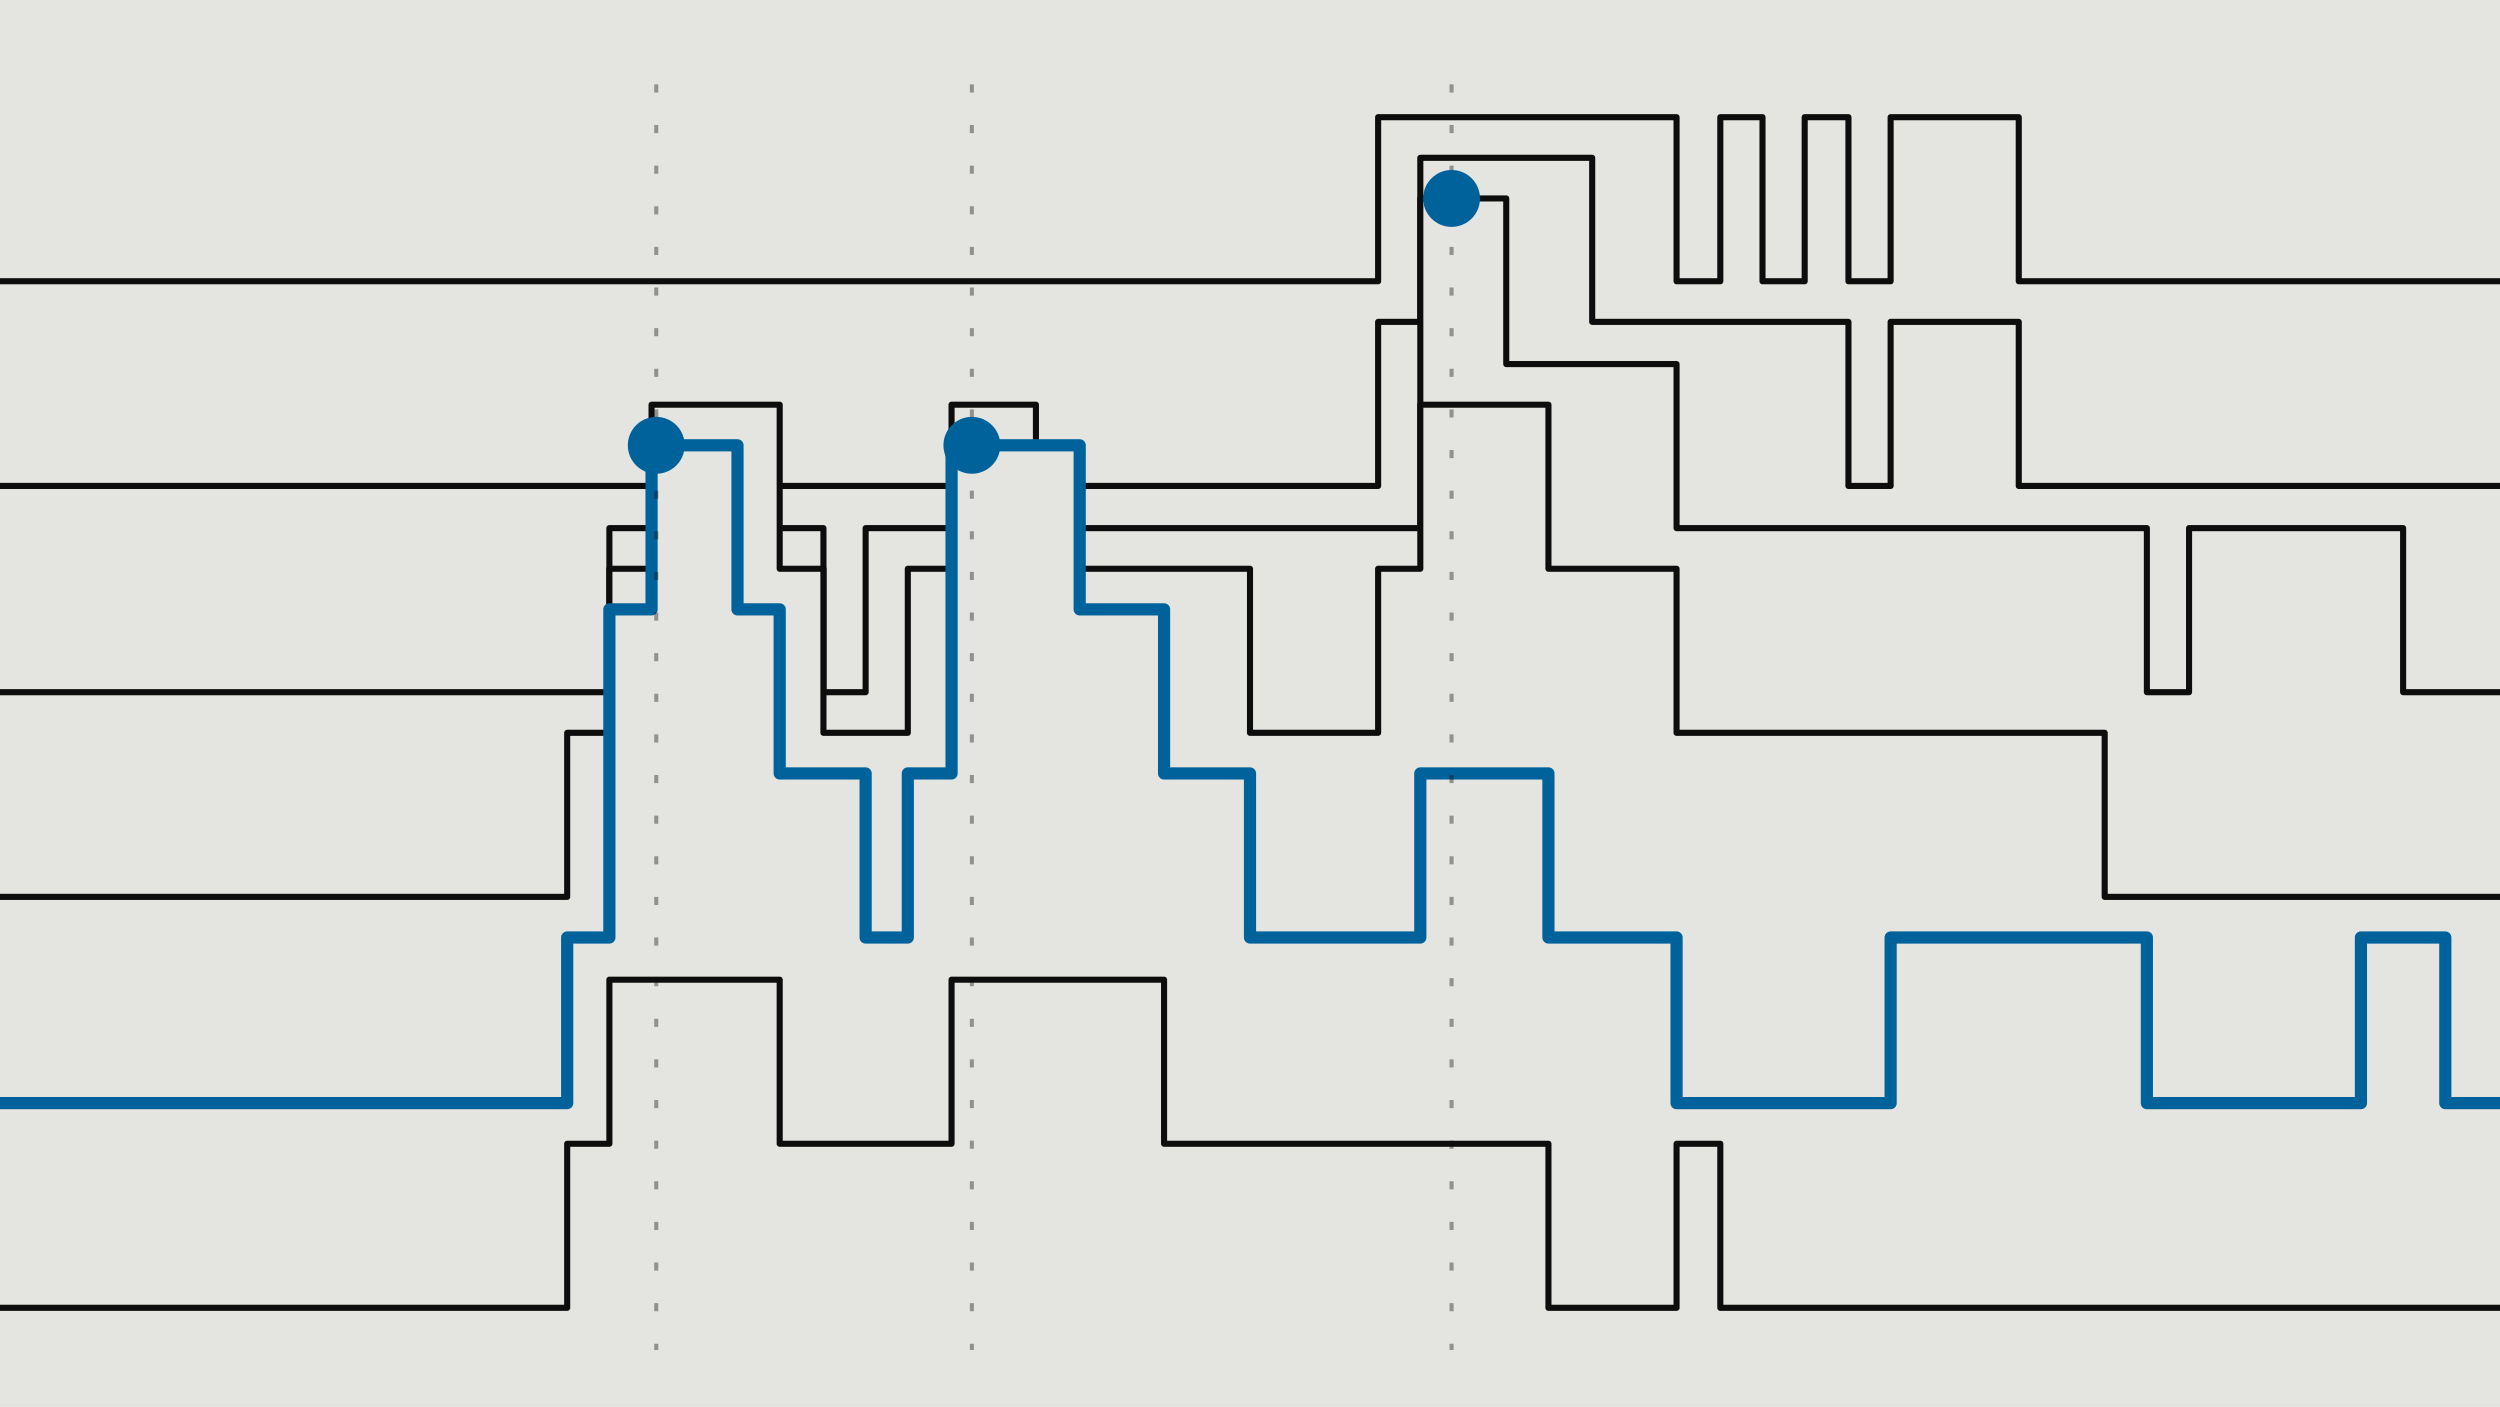
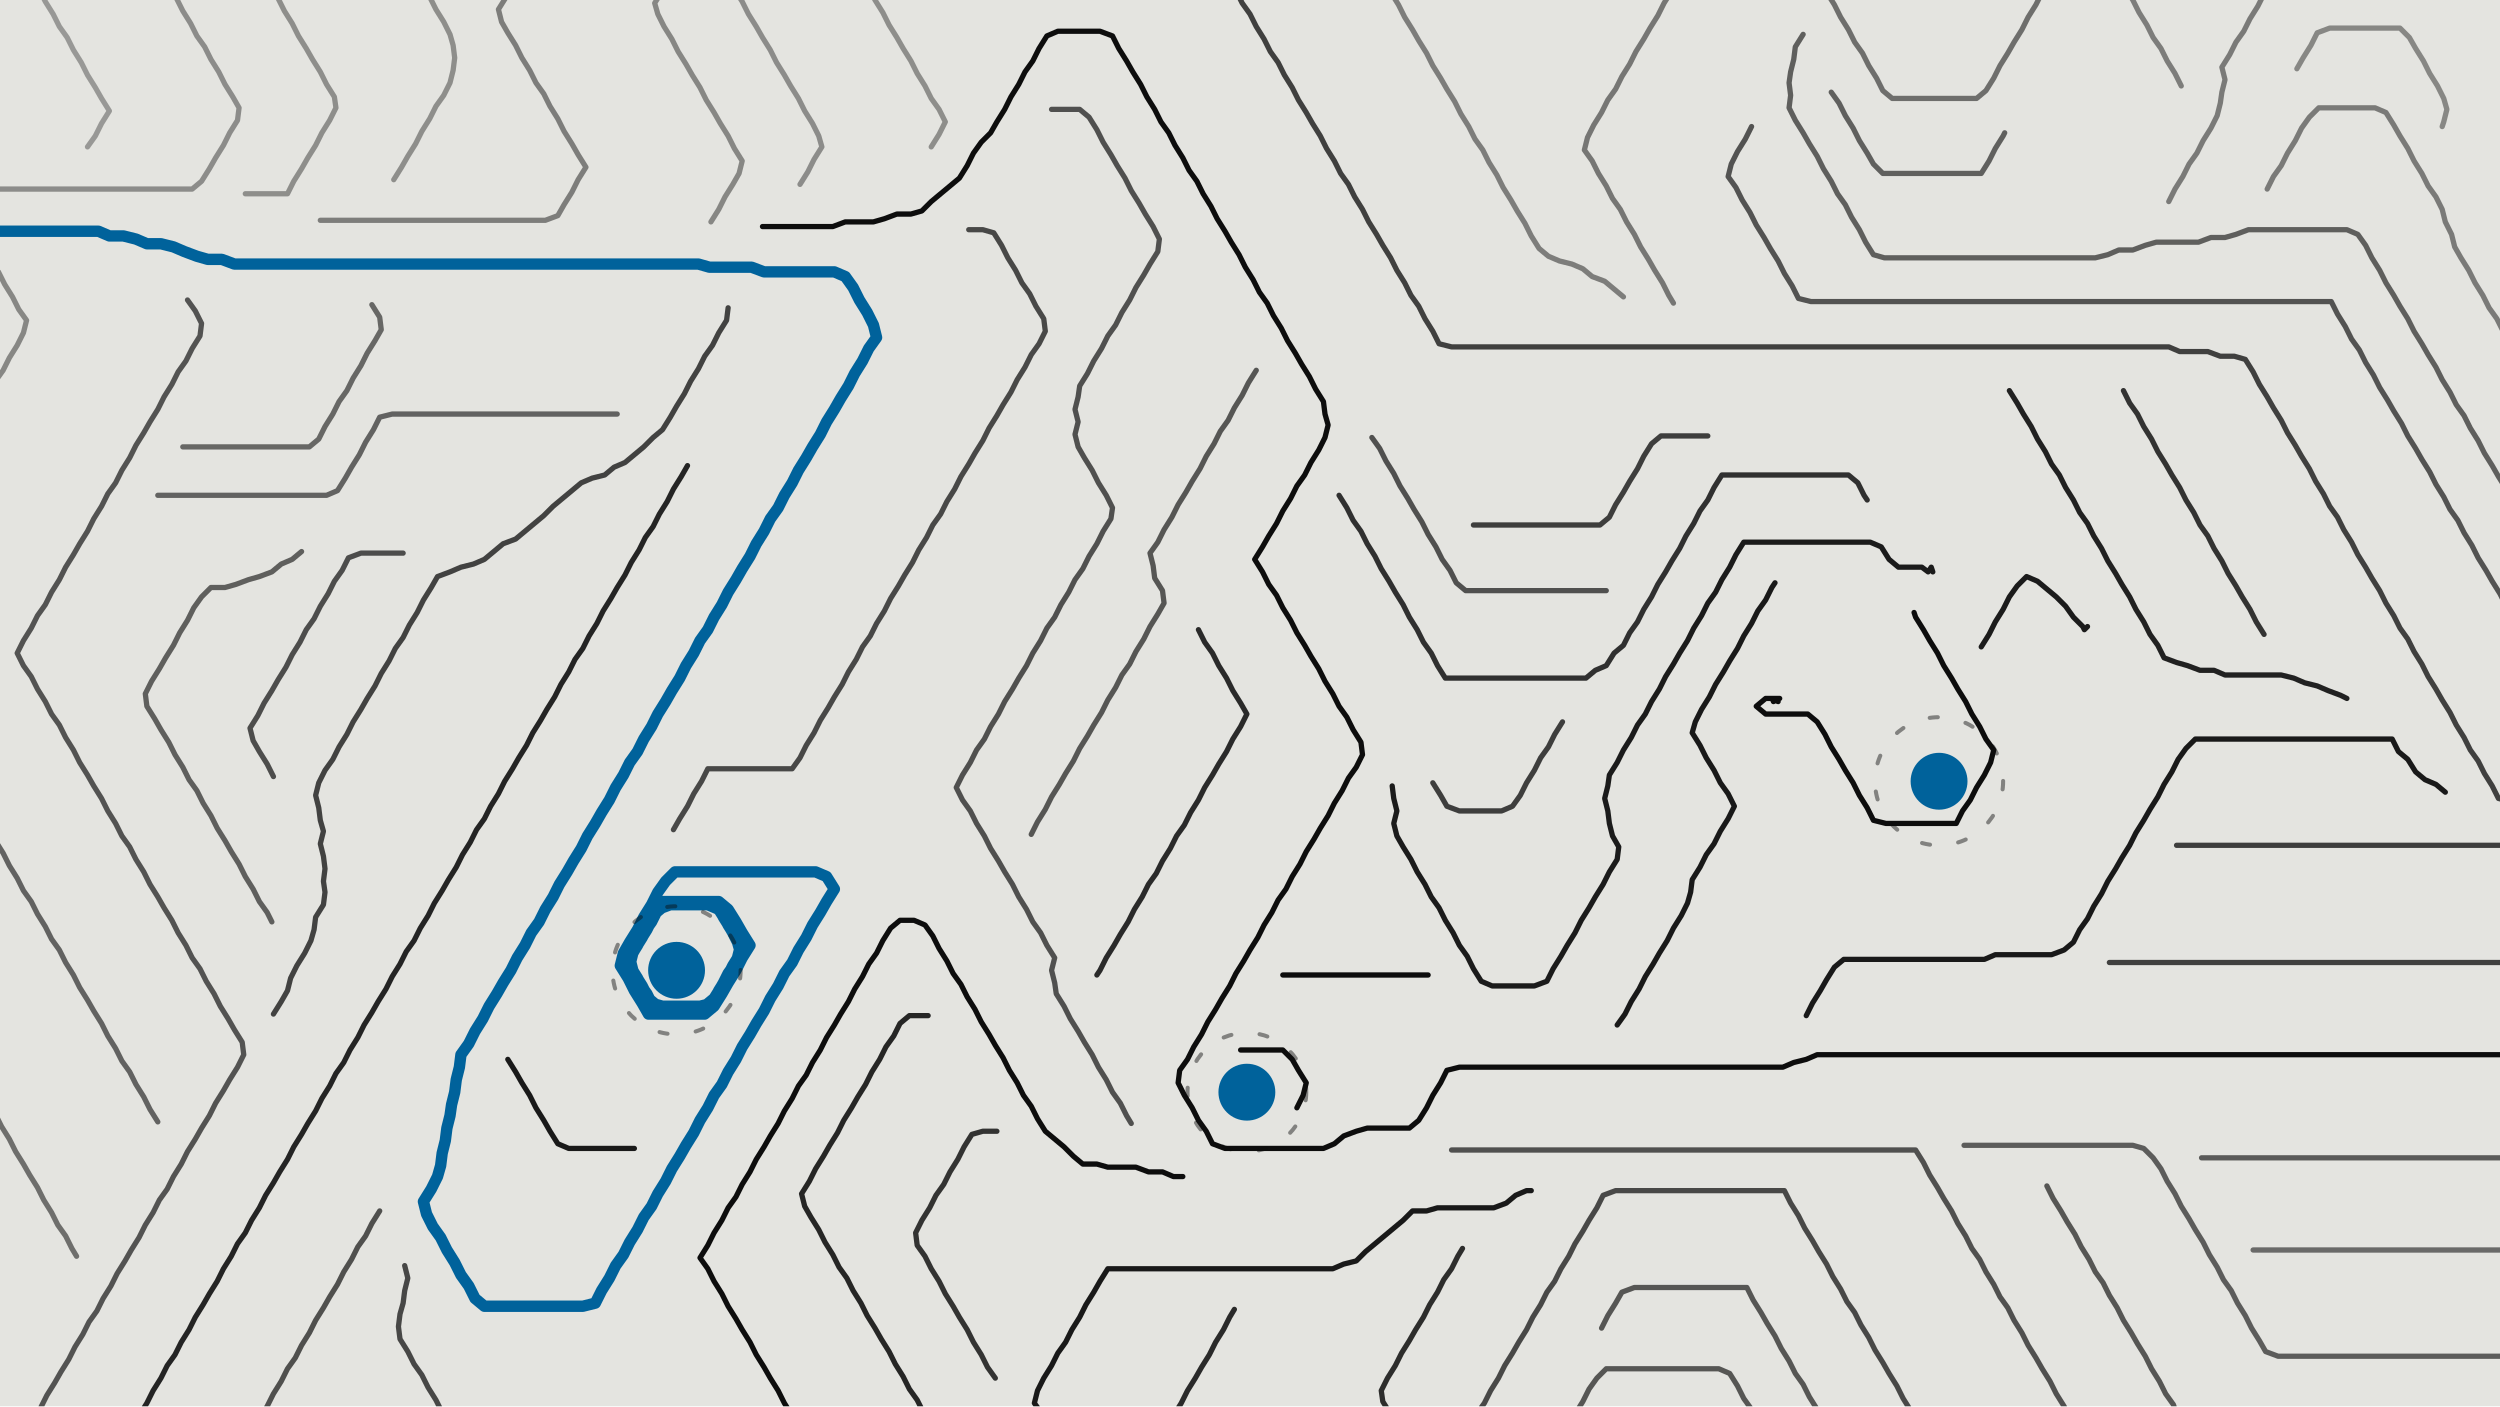
<svg xmlns="http://www.w3.org/2000/svg" viewBox="0 0 1600 900" preserveAspectRatio="xMidYMid slice">
-   <style>.b,.l{fill:#e4e4e0}.l{stroke:#0d0d0d;stroke-width:3.9;stroke-linejoin:round}.a{stroke:#00629b;stroke-width:7.8}.m{stroke:#0d0d0d;stroke-width:2.6;stroke-opacity:.38;stroke-dasharray:5.2 20.8;fill:none}.d{fill:#00629b}@media(prefers-color-scheme:dark){.b,.l{fill:#232321}.l,.m{stroke:#f0f0ec}.a{stroke:#6cbcea}.d{fill:#6cbcea}}</style>
+   <style>.b{fill:#e4e4e0}.l,.m{fill:none;stroke:#0d0d0d;stroke-width:3.38;stroke-linecap:round;stroke-linejoin:round}.a{stroke:#00629b;stroke-width:7.28}.m{stroke-width:2.6;stroke-opacity:.45;stroke-dasharray:5.2 18.2}.d{fill:#00629b}@media(prefers-color-scheme:dark){.b{fill:#232321}.l,.m{stroke:#f0f0ec}.a{stroke:#6cbcea}.d{fill:#6cbcea}}</style>
  <rect class="b" width="1600" height="900" />
-   <path class="l" d="M-20 180L7 180L35 180L62 180L89 180L117 180L144 180L171 180L199 180L226 180L253 180L281 180L308 180L335 180L363 180L390 180L417 180L445 180L472 180L499 180L527 180L554 180L581 180L609 180L636 180L663 180L691 180L718 180L745 180L773 180L800 180L827 180L855 180L882 180L882 75L909 75L937 75L964 75L991 75L1019 75L1046 75L1073 75L1073 180L1101 180L1101 75L1128 75L1128 180L1155 180L1155 75L1183 75L1183 180L1210 180L1210 75L1237 75L1265 75L1292 75L1292 180L1319 180L1347 180L1374 180L1401 180L1429 180L1456 180L1483 180L1511 180L1538 180L1565 180L1593 180L1620 180V920H-20Z" />
-   <path class="l" d="M-20 311L7 311L35 311L62 311L89 311L117 311L144 311L171 311L199 311L226 311L253 311L281 311L308 311L335 311L363 311L390 311L417 311L445 311L472 311L499 311L527 311L554 311L581 311L609 311L636 311L663 311L691 311L718 311L745 311L773 311L800 311L827 311L855 311L882 311L882 206L909 206L909 101L937 101L964 101L991 101L1019 101L1019 206L1046 206L1073 206L1101 206L1128 206L1155 206L1183 206L1183 311L1210 311L1210 206L1237 206L1265 206L1292 206L1292 311L1319 311L1347 311L1374 311L1401 311L1429 311L1456 311L1483 311L1511 311L1538 311L1565 311L1593 311L1620 311V920H-20Z" />
-   <path class="l" d="M-20 443L7 443L35 443L62 443L89 443L117 443L144 443L171 443L199 443L226 443L253 443L281 443L308 443L335 443L363 443L390 443L390 338L417 338L445 338L472 338L499 338L527 338L527 443L554 443L554 338L581 338L609 338L636 338L663 338L691 338L718 338L745 338L773 338L800 338L827 338L855 338L882 338L909 338L909 127L937 127L964 127L964 233L991 233L1019 233L1046 233L1073 233L1073 338L1101 338L1128 338L1155 338L1183 338L1210 338L1237 338L1265 338L1292 338L1319 338L1347 338L1374 338L1374 443L1401 443L1401 338L1429 338L1456 338L1483 338L1511 338L1538 338L1538 443L1565 443L1593 443L1620 443V920H-20Z" />
-   <path class="l" d="M-20 574L7 574L35 574L62 574L89 574L117 574L144 574L171 574L199 574L226 574L253 574L281 574L308 574L335 574L363 574L363 469L390 469L390 364L417 364L417 259L445 259L472 259L499 259L499 364L527 364L527 469L554 469L581 469L581 364L609 364L609 259L636 259L663 259L663 364L691 364L718 364L745 364L773 364L800 364L800 469L827 469L855 469L882 469L882 364L909 364L909 259L937 259L964 259L991 259L991 364L1019 364L1046 364L1073 364L1073 469L1101 469L1128 469L1155 469L1183 469L1210 469L1237 469L1265 469L1292 469L1319 469L1347 469L1347 574L1374 574L1401 574L1429 574L1456 574L1483 574L1511 574L1538 574L1565 574L1593 574L1620 574V920H-20Z" />
-   <path class="l a" d="M-20 706L7 706L35 706L62 706L89 706L117 706L144 706L171 706L199 706L226 706L253 706L281 706L308 706L335 706L363 706L363 600L390 600L390 390L417 390L417 285L445 285L472 285L472 390L499 390L499 495L527 495L554 495L554 600L581 600L581 495L609 495L609 285L636 285L663 285L691 285L691 390L718 390L745 390L745 495L773 495L800 495L800 600L827 600L855 600L882 600L909 600L909 495L937 495L964 495L991 495L991 600L1019 600L1046 600L1073 600L1073 706L1101 706L1128 706L1155 706L1183 706L1210 706L1210 600L1237 600L1265 600L1292 600L1319 600L1347 600L1374 600L1374 706L1401 706L1429 706L1456 706L1483 706L1511 706L1511 600L1538 600L1565 600L1565 706L1593 706L1620 706V920H-20Z" />
-   <path class="l" d="M-20 837L7 837L35 837L62 837L89 837L117 837L144 837L171 837L199 837L226 837L253 837L281 837L308 837L335 837L363 837L363 732L390 732L390 627L417 627L445 627L472 627L499 627L499 732L527 732L554 732L581 732L609 732L609 627L636 627L663 627L691 627L718 627L745 627L745 732L773 732L800 732L827 732L855 732L882 732L909 732L937 732L964 732L991 732L991 837L1019 837L1046 837L1073 837L1073 732L1101 732L1101 837L1128 837L1155 837L1183 837L1210 837L1237 837L1265 837L1292 837L1319 837L1347 837L1374 837L1401 837L1429 837L1456 837L1483 837L1511 837L1538 837L1565 837L1593 837L1620 837V920H-20Z" />
-   <path class="m" d="M420 54L420 864" />
-   <path class="m" d="M622 54L622 864" />
-   <path class="m" d="M929 54L929 864" />
-   <circle class="d" cx="420" cy="285" r="18.2" />
-   <circle class="d" cx="622" cy="285" r="18.2" />
-   <circle class="d" cx="929" cy="127" r="18.2" />
+   <path class="l" stroke-opacity="0.67" d="M120 192L125 199L129 207L128 215L123 223L119 231L114 238L110 246L105 254L101 262L96 270L92 277L87 285L83 293L78 301L74 309L69 316L65 324L60 332L56 340L51 348L47 355L42 363L38 371L33 379L29 387L24 394L20 402L15 410L11 418L15 426L20 433L24 441L29 449L33 457L38 464L42 472L47 480L51 488L56 496L60 503L65 511L69 519L74 527L78 535L83 542L87 550L92 558L96 566L101 574L105 581L110 589L114 597L119 605L123 613L128 620L132 628L137 636L141 644L146 652L150 659L155 667L156 675L152 683L147 691L143 698L138 706L134 714L129 722L125 729L120 737L116 745L111 753L107 761L102 768L98 776L93 784L89 792L84 800L80 807L75 815L71 823L66 831L62 839L57 846L53 854L48 862L44 870L39 878L35 885L30 893L26 901L21 909L17 917L12 924L9 930" />
+   <path class="l" stroke-opacity="0.75" d="M466 197L465 205L460 213L456 221L451 228L447 236L442 244L438 252L433 260L429 267L424 275L418 280L412 286L406 291L400 296L393 299L387 304L379 306L372 309L366 314L360 319L354 324L348 330L342 335L336 340L330 345L322 348L316 353L310 358L303 361L295 363L288 366L280 369L276 376L271 384L267 392L262 400L258 408L253 415L249 423L244 431L240 439L235 447L231 454L226 462L222 470L217 478L213 486L208 493L204 501L202 509L204 517L205 525L207 532L205 540L207 548L208 556L207 564L208 571L207 579L202 587L201 595L199 602L195 610L190 618L186 626L184 634L180 641L175 649" />
+   <path class="l" d="M488 145L497 145L506 145L515 145L524 145L533 145L541 142L550 142L559 142L566 140L574 137L583 137L590 135L596 129L602 124L608 119L614 114L619 106L623 98L628 91L634 85L638 78L643 70L647 62L652 54L656 46L661 39L665 31L670 23L677 20L686 20L695 20L704 20L712 23L716 31L721 39L725 46L730 54L734 62L739 70L743 78L748 85L752 93L757 101L761 109L766 116L770 124L775 132L779 140L784 148L788 155L793 163L797 171L802 179L806 187L811 194L815 202L820 210L824 218L829 226L833 233L838 241L842 249L847 257L848 265L850 272L848 280L844 288L839 296L835 304L830 311L826 319L821 327L817 335L812 343L808 350L803 358L808 366L812 374L817 381L821 389L826 397L830 405L835 413L839 420L844 428L848 436L853 444L857 452L862 459L866 467L871 475L872 483L868 491L863 498L859 506L854 514L850 522L845 530L841 537L836 545L832 553L827 561L823 569L818 576L814 584L809 592L805 600L800 608L796 615L791 623L787 631L782 639L778 646L773 654L769 662L764 670L760 678L755 685L754 693L758 701L763 709L767 717L772 724L776 732L784 735L793 735L802 735L811 735L820 735L829 735L838 735L847 735L854 732L860 727L868 724L875 722L884 722L893 722L902 722L908 717L913 709L917 701L922 693L926 685L934 683L943 683L952 683L961 683L970 683L979 683L988 683L997 683L1006 683L1015 683L1024 683L1033 683L1042 683L1051 683L1060 683L1069 683L1078 683L1087 683L1096 683L1105 683L1114 683L1123 683L1132 683L1141 683L1148 680L1156 678L1163 675L1172 675L1181 675L1190 675L1199 675L1208 675L1217 675L1226 675L1235 675L1244 675L1253 675L1262 675L1271 675L1280 675L1289 675L1298 675L1307 675L1316 675L1325 675L1334 675L1343 675L1352 675L1361 675L1370 675L1379 675L1388 675L1397 675L1406 675L1415 675L1424 675L1433 675L1442 675L1451 675L1460 675L1469 675L1478 675L1487 675L1496 675L1505 675L1514 675L1523 675L1532 675L1541 675L1550 675L1559 675L1568 675L1577 675L1586 675L1595 675L1604 675L1613 675L1622 675L1628 675" />
+   <path class="l" stroke-opacity="0.76" d="M777 -30L782 -22L786 -14L791 -6L795 2L800 9L804 17L809 25L813 33L818 40L822 48L827 56L831 64L836 72L840 79L845 87L849 95L854 103L858 111L863 118L867 126L872 134L876 142L881 150L885 157L890 165L894 173L899 181L903 189L908 196L912 204L917 212L921 220L929 222L938 222L947 222L956 222L965 222L974 222L983 222L992 222L1001 222L1010 222L1019 222L1028 222L1037 222L1046 222L1055 222L1064 222L1073 222L1082 222L1091 222L1100 222L1109 222L1118 222L1127 222L1136 222L1145 222L1154 222L1163 222L1172 222L1181 222L1190 222L1199 222L1208 222L1217 222L1226 222L1235 222L1244 222L1253 222L1262 222L1271 222L1280 222L1289 222L1298 222L1307 222L1316 222L1325 222L1334 222L1343 222L1352 222L1361 222L1370 222L1379 222L1388 222L1395 225L1404 225L1413 225L1421 228L1430 228L1437 230L1442 238L1446 246L1451 254L1455 261L1460 269L1464 277L1469 285L1473 292L1478 300L1482 308L1487 316L1491 324L1496 331L1500 339L1505 347L1509 355L1514 363L1518 370L1523 378L1527 386L1532 394L1536 402L1541 409L1545 417L1550 425L1554 433L1559 441L1563 448L1568 456L1572 464L1577 472L1581 480L1586 487L1590 495L1595 503L1599 511L1607 513L1616 513L1625 513L1628 513" />
+   <path class="l" stroke-opacity="0.41" d="M-30 121L-21 121L-12 121L-3 121L6 121L15 121L24 121L33 121L42 121L51 121L60 121L69 121L78 121L87 121L96 121L105 121L114 121L123 121L129 116L134 108L138 101L143 93L147 85L152 77L153 69L149 62L144 54L140 46L135 38L131 30L126 23L122 15L117 7L113 -1L108 -9L104 -16L99 -24L96 -29" />
+   <path class="l" stroke-opacity="0.58" d="M238 195L243 203L244 211L240 218L235 226L231 234L226 242L222 250L217 257L213 265L208 273L204 281L198 286L189 286L180 286L171 286L162 286L153 286L144 286L135 286L126 286L117 286" />
+   <path class="l" stroke-opacity="0.68" d="M929 736L938 736L947 736L956 736L965 736L974 736L983 736L992 736L1001 736L1010 736L1019 736L1028 736L1037 736L1046 736L1055 736L1064 736L1073 736L1082 736L1091 736L1100 736L1109 736L1118 736L1127 736L1136 736L1145 736L1154 736L1163 736L1172 736L1181 736L1190 736L1199 736L1208 736L1217 736L1226 736L1231 744L1235 752L1240 760L1244 767L1249 775L1253 783L1258 791L1262 799L1267 806L1271 814L1276 822L1280 830L1285 837L1289 845L1294 853L1298 861L1303 869L1307 876L1312 884L1316 892L1321 900L1325 908L1330 915L1334 923L1342 926L1351 926L1358 928L1367 928L1376 928L1385 928L1394 928L1403 928L1412 928L1421 928L1430 928L1439 928L1448 928L1457 928L1466 928L1475 928L1484 928L1493 928L1502 928L1511 928L1520 928L1529 928L1538 928L1547 928L1556 928L1565 928L1574 928L1583 928L1592 928L1601 928L1610 928L1619 928L1628 928" />
+   <path class="l" stroke-opacity="0.55" d="M1162 -28L1160 -20L1165 -12L1169 -5L1174 3L1178 11L1183 19L1187 27L1192 34L1196 42L1201 50L1205 58L1211 63L1220 63L1229 63L1238 63L1247 63L1256 63L1265 63L1271 58L1276 50L1280 42L1285 34L1289 27L1294 19L1298 11L1303 3L1307 -5L1312 -12L1316 -20L1321 -28" />
+   <path class="l" stroke-opacity="0.94" d="M1156 650L1160 642L1165 634L1169 627L1174 619L1180 614L1189 614L1198 614L1207 614L1216 614L1225 614L1234 614L1243 614L1252 614L1261 614L1270 614L1277 611L1286 611L1295 611L1304 611L1313 611L1321 608L1327 603L1331 595L1336 588L1340 580L1345 572L1349 564L1354 556L1358 549L1363 541L1367 533L1372 525L1376 518L1381 510L1385 502L1390 494L1394 486L1399 479L1405 473L1414 473L1423 473L1432 473L1441 473L1450 473L1459 473L1468 473L1477 473L1486 473L1495 473L1504 473L1513 473L1522 473L1531 473L1535 481L1541 486L1546 494L1552 499L1559 502L1565 507" />
+   <path class="l" stroke-opacity="0.93" d="M891 503L892 511L894 519L892 527L894 535L898 542L903 550L907 558L912 566L916 574L921 581L925 589L930 597L934 605L939 612L943 620L948 628L955 631L964 631L973 631L982 631L990 628L994 620L999 612L1003 605L1008 597L1012 589L1017 581L1021 574L1026 566L1030 558L1035 550L1036 542L1032 535L1030 527L1029 519L1027 511L1029 503L1030 496L1035 488L1039 480L1044 472L1048 464L1053 457L1057 449L1062 441L1066 433L1071 425L1075 418L1080 410L1084 402L1089 394L1093 386L1098 379L1102 371L1107 363L1111 355L1116 347L1125 347L1134 347L1143 347L1152 347L1161 347L1170 347L1179 347L1188 347L1197 347L1204 350L1209 358L1215 363L1224 363L1230 363L1234 366L1236 363L1237 366L1236 363L1237 366L1236 363L1237 366L1236 363L1237 366L1236 363L1237 366L1236 363L1237 366L1236 363L1237 366L1236 363L1237 366L1236 363L1237 366L1236 363L1237 366L1236 363L1237 366L1236 363L1237 366L1236 363L1237 366L1236 363L1237 366L1236 363L1237 366L1236 363L1237 366L1236 363L1237 366L1236 363L1237 366L1236 363L1237 366L1236 363L1237 366L1236 363L1237 366L1236 363L1237 366L1236 363L1237 366L1236 363L1237 366L1236 363L1237 366L1236 363L1237 366L1236 363L1237 366L1236 363L1237 366L1236 363L1237 366L1236 363L1237 366L1236 363L1237 366L1236 363L1237 366L1236 363L1237 366L1236 363L1237 366L1236 363L1237 366L1236 363L1237 366L1236 363L1237 366L1236 363L1237 366L1236 363L1237 366L1236 363L1237 366L1236 363L1237 366L1236 363L1237 366L1236 363L1237 366L1236 363L1237 366L1236 363L1237 366L1236 363L1237 366L1236 363L1237 366L1236 363L1237 366L1236 363L1237 366L1236 363L1237 366L1236 363L1237 366L1236 363L1237 366L1236 363L1237 366L1236 363L1237 366L1236 363L1237 366L1236 363L1237 366L1236 363L1237 366L1236 363L1237 366L1236 363L1237 366L1236 363L1237 366L1236 363L1237 366L1236 363L1237 366L1236 363L1237 366L1236 363L1237 366L1236 363L1237 366L1236 363L1237 366L1236 363L1237 366L1236 363L1237 366L1236 363L1237 366L1236 363L1237 366L1236 363L1237 366L1236 363L1237 366L1236 363L1237 366L1236 363L1237 366L1236 363L1237 366L1236 363L1237 366L1236 363L1237 366L1236 363L1237 366L1236 363L1237 366L1236 363L1237 366L1236 363L1237 366L1236 363L1237 366L1236 363L1237 366L1236 363L1237 366L1236 363L1237 366L1236 363L1237 366L1236 363L1237 366L1236 363L1237 366L1236 363" />
+   <path class="l" stroke-opacity="0.90" d="M1286 250L1291 258L1295 265L1300 273L1304 281L1309 289L1313 297L1318 304L1322 312L1327 320L1331 328L1336 335L1340 343L1345 351L1349 359L1354 367L1358 374L1363 382L1367 390L1372 398L1376 406L1381 413L1385 421L1393 424L1400 426L1408 429L1417 429L1424 432L1433 432L1442 432L1451 432L1460 432L1468 434L1475 437L1483 439L1490 442L1498 445L1502 447" />
+   <path class="l" stroke-opacity="0.82" d="M1359 250L1363 258L1368 265L1372 273L1377 281L1381 289L1386 297L1390 304L1395 312L1399 320L1404 328L1408 336L1413 343L1417 351L1422 359L1426 367L1431 375L1435 382L1440 390L1444 398L1449 406" />
+   <path class="l" stroke-opacity="0.40" d="M157 124L166 124L175 124L184 124L188 116L193 108L197 101L202 93L206 85L211 77L215 69L214 62L209 54L205 46L200 38L196 31L191 23L187 15L182 7L178 -1L173 -8L169 -16L164 -24L161 -29" />
+   <path class="l" stroke-opacity="0.83" d="M857 317L862 325L866 333L871 340L875 348L880 356L884 364L889 372L893 379L898 387L902 395L907 403L911 411L916 418L920 426L925 434L934 434L943 434L952 434L961 434L970 434L979 434L988 434L997 434L1006 434L1015 434L1021 429L1028 426L1033 418L1039 413L1043 405L1048 398L1052 390L1057 382L1061 374L1066 366L1070 359L1075 351L1079 343L1084 335L1088 327L1093 320L1097 312L1102 304L1111 304L1120 304L1129 304L1138 304L1147 304L1156 304L1165 304L1174 304L1183 304L1189 309L1193 317L1195 320" />
+   <path class="l" stroke-opacity="0.63" d="M1257 733L1266 733L1275 733L1284 733L1293 733L1302 733L1311 733L1320 733L1329 733L1338 733L1347 733L1356 733L1365 733L1372 735L1378 741L1383 748L1387 756L1392 764L1396 772L1401 780L1405 787L1410 795L1414 803L1419 811L1423 819L1428 826L1432 834L1437 842L1441 850L1446 858L1450 865L1458 868L1467 868L1476 868L1485 868L1494 868L1503 868L1512 868L1521 868L1530 868L1539 868L1548 868L1557 868L1566 868L1575 868L1584 868L1593 868L1602 868L1611 868L1620 868L1629 868" />
+   <path class="l" stroke-opacity="0.70" d="M258 354L249 354L240 354L231 354L223 357L219 365L214 372L210 380L205 388L201 396L196 403L192 411L187 419L183 427L178 435L174 442L169 450L165 458L160 466L162 474L166 481L171 489L175 497" />
+   <path class="l" d="M830 709L834 701L836 693L831 685L827 678L821 672L812 672L803 672L794 672" />
+   <path class="l" stroke-opacity="0.62" d="M1154 22L1149 30L1148 38L1146 46L1145 53L1146 61L1145 69L1149 77L1154 85L1158 92L1163 100L1167 108L1172 116L1176 124L1181 131L1185 139L1190 147L1194 155L1199 163L1206 165L1215 165L1224 165L1233 165L1242 165L1251 165L1260 165L1269 165L1278 165L1287 165L1296 165L1305 165L1314 165L1323 165L1332 165L1341 165L1349 163L1356 160L1365 160L1373 157L1380 155L1389 155L1398 155L1407 155L1415 152L1424 152L1431 150L1439 147L1448 147L1457 147L1466 147L1475 147L1484 147L1493 147L1502 147L1509 150L1514 157L1518 165L1523 173L1527 181L1532 189L1536 196L1541 204L1545 212L1550 220L1554 227L1559 235L1563 243L1568 251L1572 259L1577 266L1581 274L1586 282L1590 290L1595 298L1599 305L1604 313L1608 321L1613 329L1617 337L1622 344L1626 352L1629 357" />
+   <path class="l" stroke-opacity="0.49" d="M1388 129L1392 121L1397 113L1401 105L1406 98L1410 90L1415 82L1419 74L1421 66L1422 59L1424 51L1422 43L1427 35L1431 27L1436 20L1440 12L1445 4L1449 -4L1454 -11L1458 -19L1463 -27L1464 -30" />
+   <path class="l" stroke-opacity="0.94" d="M680 929L676 921L671 913L667 905L662 898L664 890L668 882L673 874L677 866L682 859L686 851L691 843L695 835L700 827L704 820L709 812L718 812L727 812L736 812L745 812L754 812L763 812L772 812L781 812L790 812L799 812L808 812L817 812L826 812L835 812L844 812L853 812L860 809L868 807L874 801L880 796L886 791L892 786L898 781L904 775L913 775L920 773L929 773L938 773L947 773L956 773L964 770L970 765L977 762L980 762" />
+   <path class="l" stroke-opacity="0.51" d="M1083 -29L1079 -21L1074 -14L1070 -6L1065 2L1061 10L1056 18L1052 25L1047 33L1043 41L1038 49L1034 57L1029 64L1025 72L1020 80L1016 88L1014 96L1019 103L1023 111L1028 119L1032 127L1037 134L1041 142L1046 150L1050 158L1055 166L1059 173L1064 181L1068 189L1071 194" />
+   <path class="l" stroke-opacity="0.89" d="M440 298L436 305L431 313L427 321L422 329L418 337L413 344L409 352L404 360L400 368L395 376L391 383L386 391L382 399L377 407L373 415L368 422L364 430L359 438L355 446L350 454L346 461L341 469L337 477L332 485L328 492L323 500L319 508L314 516L310 524L305 531L301 539L296 547L292 555L287 563L283 570L278 578L274 586L269 594L265 602L260 609L256 617L251 625L247 633L242 641L238 648L233 656L229 664L224 672L220 680L215 687L211 695L206 703L202 711L197 719L193 726L188 734L184 742L179 750L175 757L170 765L166 773L161 781L157 789L152 796L148 804L143 812L139 820L134 828L130 835L125 843L121 851L116 859L112 867L107 874L103 882L98 890L94 898L89 906L85 913L80 921L76 929" />
+   <path class="l" d="M520 929L516 921L511 914L507 906L502 898L498 890L493 882L489 875L484 867L480 859L475 851L471 844L466 836L462 828L457 820L453 812L448 805L453 797L457 789L462 781L466 773L471 766L475 758L480 750L484 742L489 734L493 727L498 719L502 711L507 703L511 695L516 688L520 680L525 672L529 664L534 656L538 649L543 641L547 633L552 625L556 617L561 610L565 602L570 594L576 589L585 589L592 592L597 599L601 607L606 615L610 623L615 630L619 638L624 646L628 654L633 662L637 669L642 677L646 685L651 693L655 701L660 708L664 716L669 724L675 729L681 734L687 740L693 745L702 745L709 747L718 747L727 747L735 750L744 750L751 753L757 753" />
+   <path class="l" stroke-opacity="0.72" d="M620 147L629 147L636 149L641 157L645 165L650 173L654 181L659 188L663 196L668 204L669 212L665 220L660 227L656 235L651 243L647 251L642 259L638 266L633 274L629 282L624 290L620 297L615 305L611 313L606 321L602 329L597 336L593 344L588 352L584 360L579 368L575 375L570 383L566 391L561 399L557 407L552 414L548 422L543 430L539 438L534 446L530 453L525 461L521 469L516 477L512 485L507 492L498 492L489 492L480 492L471 492L462 492L453 492L449 500L444 508L440 516L435 524L431 531" />
+   <path class="l" stroke-opacity="0.49" d="M1451 121L1455 113L1460 106L1464 98L1469 90L1473 82L1478 75L1484 69L1493 69L1502 69L1511 69L1520 69L1527 72L1532 80L1536 87L1541 95L1545 103L1550 111L1554 119L1559 126L1563 134L1565 142L1569 150L1571 158L1575 165L1580 173L1584 181L1589 189L1593 197L1598 204L1602 212L1607 220L1611 228L1616 236L1620 243L1625 251L1629 259" />
+   <path class="l" stroke-opacity="0.76" d="M1350 616L1359 616L1368 616L1377 616L1386 616L1395 616L1404 616L1413 616L1422 616L1431 616L1440 616L1449 616L1458 616L1467 616L1476 616L1485 616L1494 616L1503 616L1512 616L1521 616L1530 616L1539 616L1548 616L1557 616L1566 616L1575 616L1584 616L1593 616L1602 616L1611 616L1620 616L1629 616" />
+   <path class="l" stroke-opacity="0.40" d="M596 94L601 86L605 78L601 70L596 63L592 55L587 47L583 39L578 31L574 24L569 16L565 8L560 0L556 -8L551 -15L547 -23L544 -28" />
+   <path class="l" stroke-opacity="0.68" d="M673 70L682 70L691 70L697 75L702 83L706 91L711 99L715 106L720 114L724 122L729 130L733 137L738 145L742 153L741 161L736 169L732 176L727 184L723 192L718 200L714 208L709 215L705 223L700 231L696 239L691 247L690 254L688 262L690 270L688 278L690 286L694 293L699 301L703 309L708 317L712 325L711 332L706 340L702 348L697 356L693 364L688 371L684 379L679 387L675 395L670 402L666 410L661 418L657 426L652 434L648 441L643 449L639 457L634 465L630 473L625 480L621 488L616 496L612 504L616 512L621 519L625 527L630 535L634 543L639 551L643 558L648 566L652 574L657 582L661 590L666 597L670 605L675 613L673 621L675 629L676 636L681 644L685 652L690 660L694 667L699 675L703 683L708 691L712 699L717 706L721 714L724 719" />
+   <path class="l" stroke-opacity="0.72" d="M932 929L936 921L941 913L945 905L950 898L954 890L959 882L963 874L968 866L972 859L977 851L981 843L986 835L990 827L995 820L999 812L1004 804L1008 796L1013 788L1017 781L1022 773L1026 765L1034 762L1043 762L1052 762L1061 762L1070 762L1079 762L1088 762L1097 762L1106 762L1115 762L1124 762L1133 762L1142 762L1146 770L1151 778L1155 786L1160 794L1164 801L1169 809L1173 817L1178 825L1182 833L1187 840L1191 848L1196 856L1200 864L1205 872L1209 879L1214 887L1218 895L1223 903L1227 911L1232 918L1236 926L1238 929" />
+   <path class="l" stroke-opacity="0.48" d="M877 -28L881 -20L886 -13L890 -5L895 3L899 11L904 19L908 26L913 34L917 42L922 50L926 57L931 65L935 73L940 81L944 89L949 96L953 104L958 112L962 120L967 128L971 135L976 143L980 151L985 159L991 164L998 167L1006 169L1013 172L1019 177L1027 180L1033 185L1039 190" />
+   <path class="l" stroke-opacity="0.68" d="M878 280L883 287L887 295L892 303L896 311L901 319L905 326L910 334L914 342L919 350L923 358L928 365L932 373L938 378L947 378L956 378L965 378L974 378L983 378L992 378L1001 378L1010 378L1019 378L1028 378" />
+   <path class="l" stroke-opacity="0.60" d="M-30 492L-25 499L-21 507L-16 515L-12 523L-7 531L-3 538L2 546L6 554L11 562L15 570L20 577L24 585L29 593L33 601L38 608L42 616L47 624L51 632L56 640L60 647L65 655L69 663L74 671L78 679L83 686L87 694L92 702L96 710L101 718" />
+   <path class="l" stroke-opacity="0.69" d="M243 775L238 783L234 791L229 798L225 806L220 814L216 822L211 830L207 837L202 845L198 853L193 861L189 869L184 876L180 884L175 892L171 900L166 908L162 915L157 923L154 928" />
+   <path class="l" stroke-opacity="0.48" d="M205 141L214 141L223 141L232 141L241 141L250 141L259 141L268 141L277 141L286 141L295 141L304 141L313 141L322 141L331 141L340 141L349 141L357 138L361 131L366 123L370 115L375 107L370 99L366 92L361 84L357 76L352 68L348 60L343 53L339 45L334 37L330 29L325 21L321 14L319 6L324 -2L328 -10L333 -17L337 -25L339 -28" />
+   <path class="l" d="M1135 449L1136 447L1138 449L1133 447L1139 447L1135 449L1136 447L1138 449L1133 447L1139 447L1135 449L1136 447L1138 449L1133 447L1139 447L1135 449L1136 447L1138 449L1133 447L1139 447L1135 449L1136 447L1138 449L1133 447L1139 447L1135 449L1136 447L1138 449L1133 447L1139 447L1135 449L1136 447L1138 449L1133 447L1139 447L1135 449L1136 447L1138 449L1133 447L1139 447L1135 449L1136 447L1138 449L1133 447L1139 447L1135 449L1136 447L1138 449L1133 447L1139 447L1135 449L1136 447L1138 449L1133 447L1139 447L1135 449L1136 447L1138 449L1133 447L1139 447L1135 449L1136 447L1138 449L1133 447L1139 447L1135 449L1136 447L1138 449L1133 447L1139 447L1135 449L1136 447L1138 449L1133 447L1139 447L1135 449L1136 447L1138 449L1133 447L1139 447L1135 449L1136 447L1138 449L1133 447L1139 447L1135 449L1136 447L1138 449L1133 447L1139 447L1135 449L1136 447L1138 449L1133 447L1139 447L1135 449L1136 447L1138 449L1133 447L1139 447L1135 449L1136 447L1138 449L1133 447L1139 447L1135 449L1136 447L1138 449L1133 447L1139 447L1135 449L1136 447L1138 449L1133 447L1139 447L1135 449L1136 447L1138 449L1133 447L1139 447L1135 449L1136 447L1138 449L1133 447L1139 447L1135 449L1136 447L1138 449L1133 447L1139 447L1135 449L1136 447L1138 449L1133 447L1139 447L1135 449L1136 447L1138 449L1133 447L1139 447L1135 449L1136 447L1138 449L1133 447L1139 447L1135 449L1136 447L1138 449L1133 447L1139 447L1135 449L1136 447L1138 449L1133 447L1139 447L1135 449L1136 447L1138 449L1133 447L1139 447L1135 449L1136 447L1138 449L1133 447L1139 447L1135 449L1136 447L1138 449L1133 447L1139 447L1135 449L1136 447L1138 449L1133 447L1139 447L1135 449L1136 447L1138 449L1133 447L1139 447L1135 449L1136 447L1138 449L1133 447L1139 447L1135 449L1136 447L1138 449L1133 447L1139 447L1135 449L1136 447L1138 449L1133 447L1139 447L1135 449L1136 447L1138 449L1133 447L1139 447L1135 449L1136 447L1138 449L1133 447L1139 447L1135 449L1136 447L1138 449L1133 447L1139 447L1130 447L1124 452L1130 457L1139 457L1148 457L1157 457L1163 462L1168 470L1172 478L1177 486L1181 493L1186 501L1190 509L1195 517L1199 525L1207 527L1216 527L1225 527L1234 527L1243 527L1252 527L1256 519L1261 512L1265 504L1270 496L1274 488L1276 480L1271 473L1267 465L1262 457L1258 449L1253 441L1249 434L1244 426L1240 418L1235 410L1231 403L1226 395L1225 392" />
+   <path class="l" stroke-opacity="0.41" d="M512 118L517 110L521 102L526 94L524 87L520 79L515 71L511 63L506 55L502 48L497 40L493 32L488 24L484 17L479 9L475 1L470 -7L466 -15L461 -22L458 -28" />
+   <path class="l" stroke-opacity="0.77" d="M943 336L952 336L961 336L970 336L979 336L988 336L997 336L1006 336L1015 336L1024 336L1030 331L1034 323L1039 315L1043 308L1048 300L1052 292L1057 284L1063 279L1072 279L1081 279L1090 279L1093 279" />
+   <path class="l" stroke-opacity="0.61" d="M1172 59L1177 66L1181 74L1186 82L1190 90L1195 98L1199 105L1205 111L1214 111L1223 111L1232 111L1241 111L1250 111L1259 111L1268 111L1273 103L1277 95L1282 87L1283 85" />
+   <path class="l" stroke-opacity="0.60" d="M395 265L386 265L377 265L368 265L359 265L350 265L341 265L332 265L323 265L314 265L305 265L296 265L287 265L278 265L269 265L260 265L251 265L243 267L239 275L234 283L230 291L225 299L221 306L216 314L209 317L200 317L191 317L182 317L173 317L164 317L155 317L146 317L137 317L128 317L119 317L110 317L101 317" />
+   <path class="l" stroke-opacity="0.77" d="M1393 541L1402 541L1411 541L1420 541L1429 541L1438 541L1447 541L1456 541L1465 541L1474 541L1483 541L1492 541L1501 541L1510 541L1519 541L1528 541L1537 541L1546 541L1555 541L1564 541L1573 541L1582 541L1591 541L1600 541L1609 541L1618 541L1627 541" />
+   <path class="l" stroke-opacity="0.73" d="M259 810L261 818L259 826L258 834L256 841L255 849L256 857L261 865L265 873L270 880L274 888L279 896L283 904L288 912L292 919L297 927L298 930" />
+   <path class="l" stroke-opacity="0.43" d="M455 142L460 134L464 126L469 118L473 111L475 103L470 95L466 87L461 79L457 72L452 64L448 56L443 48L439 41L434 33L430 25L425 17L421 9L419 2L424 -6L428 -14L433 -22" />
+   <path class="l" stroke-opacity="0.66" d="M995 928L999 921L1004 913L1008 905L1013 897L1017 889L1022 882L1028 876L1037 876L1046 876L1055 876L1064 876L1073 876L1082 876L1091 876L1100 876L1107 879L1112 887L1116 895L1121 902L1125 910L1130 918L1134 926L1136 928" />
+   <path class="l" stroke-opacity="0.77" d="M917 501L922 509L926 516L934 519L943 519L952 519L961 519L968 516L973 509L977 501L982 493L986 485L991 478L995 470L1000 462" />
+   <path class="l" stroke-opacity="0.88" d="M605 928L600 920L596 912L591 904L587 896L582 889L578 881L573 873L569 865L564 857L560 850L555 842L551 834L546 826L542 818L537 811L533 803L528 795L524 787L519 779L515 772L513 764L518 756L522 748L527 740L531 733L536 725L540 717L545 709L549 702L554 694L558 686L563 678L567 670L572 663L576 655L582 650L591 650L594 650" />
+   <path class="l" stroke-opacity="0.82" d="M637 882L632 875L628 867L623 859L619 851L614 843L610 836L605 828L601 820L596 812L592 804L587 797L586 789L590 781L595 773L599 765L604 758L608 750L613 742L617 734L622 726L629 724L638 724" />
+   <path class="l" stroke-opacity="0.66" d="M804 237L799 245L795 253L790 261L786 269L781 276L777 284L772 292L768 300L763 308L759 315L754 323L750 331L745 339L741 347L736 354L738 362L739 370L744 378L745 386L741 393L736 401L732 409L727 417L723 425L718 432L714 440L709 448L705 456L700 464L696 471L691 479L687 487L682 495L678 502L673 510L669 518L664 526L660 534" />
+   <path class="l" stroke-opacity="0.43" d="M-1 174L3 182L8 190L12 198L17 205L15 213L11 221L6 229L2 237L-3 244L-4 252L-6 260L-7 268L-9 275L-10 283L-9 291L-10 299L-9 307L-10 314L-9 322L-10 330L-9 338L-10 346L-9 353L-7 361L-9 369L-7 377L-6 385L-4 392" />
+   <path class="l" stroke-opacity="0.86" d="M767 403L771 411L776 418L780 426L785 434L789 442L794 450L798 457L794 465L789 473L785 481L780 489L776 496L771 504L767 512L762 520L758 528L753 535L749 543L744 551L740 559L735 566L731 574L726 582L722 590L717 598L713 605L708 613L704 621L702 624" />
+   <path class="l" stroke-opacity="0.94" d="M325 678L330 686L334 693L339 701L343 709L348 717L352 724L357 732L364 735L373 735L382 735L391 735L400 735L406 735" />
+   <path class="l" stroke-opacity="0.94" d="M1035 656L1040 649L1044 641L1049 633L1053 625L1058 617L1062 610L1067 602L1071 594L1076 586L1080 578L1082 571L1083 563L1088 555L1092 547L1097 540L1101 532L1106 524L1110 516L1106 508L1101 501L1097 493L1092 485L1088 477L1083 469L1085 462L1089 454L1094 446L1098 438L1103 430L1107 423L1112 415L1116 407L1121 399L1125 391L1130 384L1134 376L1136 373" />
+   <path class="l" stroke-opacity="0.93" d="M1268 414L1273 406L1277 398L1282 390L1286 382L1291 375L1297 369L1304 372L1310 377L1316 382L1322 388L1327 395L1333 401L1334 403L1336 401L1334 403L1336 401L1334 403L1336 401L1334 403L1336 401L1334 403L1336 401L1334 403L1336 401L1334 403L1336 401L1334 403L1336 401L1334 403L1336 401L1334 403L1336 401L1334 403L1336 401L1334 403L1336 401L1334 403L1336 401L1334 403L1336 401L1334 403L1336 401L1334 403L1336 401L1334 403L1336 401L1334 403L1336 401L1334 403L1336 401L1334 403L1336 401L1334 403L1336 401L1334 403L1336 401L1334 403L1336 401L1334 403L1336 401L1334 403L1336 401L1334 403L1336 401L1334 403L1336 401L1334 403L1336 401L1334 403L1336 401L1334 403L1336 401L1334 403L1336 401L1334 403L1336 401L1334 403L1336 401L1334 403L1336 401L1334 403L1336 401L1334 403L1336 401L1334 403L1336 401L1334 403L1336 401L1334 403L1336 401L1334 403L1336 401L1334 403L1336 401L1334 403L1336 401L1334 403L1336 401L1334 403L1336 401L1334 403L1336 401L1334 403L1336 401L1334 403L1336 401L1334 403L1336 401L1334 403L1336 401L1334 403L1336 401L1334 403L1336 401L1334 403L1336 401L1334 403L1336 401L1334 403L1336 401L1334 403L1336 401L1334 403L1336 401L1334 403L1336 401L1334 403L1336 401L1334 403L1336 401L1334 403L1336 401L1334 403L1336 401L1334 403L1336 401L1334 403L1336 401L1334 403L1336 401L1334 403L1336 401L1334 403L1336 401L1334 403L1336 401L1334 403L1336 401L1334 403L1336 401L1334 403L1336 401L1334 403L1336 401L1334 403L1336 401L1334 403L1336 401L1334 403L1336 401L1334 403L1336 401L1334 403L1336 401L1334 403L1336 401L1334 403L1336 401L1334 403L1336 401L1334 403L1336 401L1334 403L1336 401L1334 403L1336 401L1334 403L1336 401L1334 403L1336 401L1334 403L1336 401L1334 403L1336 401L1334 403L1336 401L1334 403L1336 401L1334 403L1336 401L1334 403L1336 401L1334 403L1336 401L1334 403L1336 401L1334 403L1336 401L1334 403L1336 401L1334 403L1336 401L1334 403L1336 401L1334 403L1336 401L1334 403L1336 401L1334 403L1336 401L1334 403L1336 401L1334 403L1336 401L1334 403L1336 401L1334 403L1336 401L1334 403L1336 401L1334 403L1336 401L1334 403L1336 401L1334 403L1336 401L1334 403L1336 401L1334 403L1336 401L1334 403L1336 401L1334 403L1336 401L1334 403L1336 401L1334 403L1336 401" />
+   <path class="l" stroke-opacity="0.66" d="M1310 759L1314 767L1319 775L1323 782L1328 790L1332 798L1337 806L1341 814L1346 821L1350 829L1355 837L1359 845L1364 853L1368 860L1373 868L1377 876L1382 884L1386 892L1391 899L1392 902" />
+   <path class="l" stroke-opacity="0.85" d="M903 929L899 921L894 913L890 905L885 897L884 890L888 882L893 874L897 866L902 858L906 851L911 843L915 835L920 827L924 819L929 812L933 804L936 799" />
+   <path class="l" stroke-opacity="0.40" d="M252 115L257 107L261 100L266 92L270 84L275 76L279 68L284 61L288 53L290 45L291 37L290 29L288 22L284 14L279 6L275 -2L270 -10L266 -17L261 -25L260 -28" />
+   <path class="l" stroke-opacity="0.43" d="M1470 44L1474 37L1479 29L1483 21L1491 18L1500 18L1509 18L1518 18L1527 18L1536 18L1542 24L1546 31L1551 39L1555 47L1560 55L1564 63L1566 70L1564 78L1563 81" />
+   <path class="l" stroke-opacity="0.64" d="M1409 741L1418 741L1427 741L1436 741L1445 741L1454 741L1463 741L1472 741L1481 741L1490 741L1499 741L1508 741L1517 741L1526 741L1535 741L1544 741L1553 741L1562 741L1571 741L1580 741L1589 741L1598 741L1607 741L1616 741L1625 741L1628 741" />
+   <path class="l" stroke-opacity="0.67" d="M1121 81L1117 89L1112 97L1108 105L1106 113L1111 120L1115 128L1120 136L1124 144L1129 152L1133 159L1138 167L1142 175L1147 183L1151 191L1159 193L1168 193L1177 193L1186 193L1195 193L1204 193L1213 193L1222 193L1231 193L1240 193L1249 193L1258 193L1267 193L1276 193L1285 193L1294 193L1303 193L1312 193L1321 193L1330 193L1339 193L1348 193L1357 193L1366 193L1375 193L1384 193L1393 193L1402 193L1411 193L1420 193L1429 193L1438 193L1447 193L1456 193L1465 193L1474 193L1483 193L1492 193L1496 201L1501 209L1505 217L1510 224L1514 232L1519 240L1523 248L1528 256L1532 263L1537 271L1541 279L1546 287L1550 294L1555 302L1559 310L1564 318L1568 326L1573 333L1577 341L1582 349L1586 357L1591 365L1595 372L1600 380L1604 388L1609 396L1613 404L1618 411L1622 419L1627 427L1630 432" />
+   <path class="l" stroke-opacity="0.48" d="M1396 55L1392 47L1387 39L1383 31L1378 24L1374 16L1369 8L1365 0L1360 -8L1356 -15L1351 -23L1348 -28" />
+   <path class="l" d="M914 624L905 624L896 624L887 624L878 624L869 624L860 624L851 624L842 624L833 624L824 624L821 624" />
+   <path class="l" stroke-opacity="0.35" d="M56 94L61 87L65 79L70 71L65 63L61 56L56 48L52 40L47 32L43 24L38 17L34 9L29 1L25 -7L20 -15L16 -22L13 -28" />
+   <path class="l" stroke-opacity="0.86" d="M738 929L742 921L747 913L751 906L756 898L760 890L765 882L769 875L774 867L778 859L783 851L787 843L790 838" />
+   <path class="l" stroke-opacity="0.66" d="M1025 850L1029 842L1034 834L1038 827L1046 824L1055 824L1064 824L1073 824L1082 824L1091 824L1100 824L1109 824L1118 824L1122 832L1127 840L1131 847L1136 855L1140 863L1145 871L1149 879L1154 886L1158 894L1163 902L1167 910L1172 918L1176 925L1178 928" />
+   <path class="l" stroke-opacity="0.55" d="M-29 711L-20 711L-11 711L-3 713L1 721L6 729L10 737L15 745L19 752L24 760L28 768L33 776L37 784L42 791L46 799L49 804" />
+   <path class="l" stroke-opacity="0.57" d="M1442 800L1451 800L1460 800L1469 800L1478 800L1487 800L1496 800L1505 800L1514 800L1523 800L1532 800L1541 800L1550 800L1559 800L1568 800L1577 800L1586 800L1595 800L1604 800L1613 800L1622 800L1628 800" />
+   <path class="l" stroke-opacity="0.62" d="M193 353L187 358L180 361L174 366L166 369L159 371L151 374L144 376L135 376L129 382L124 389L120 397L115 405L111 413L106 421L102 428L97 436L93 444L94 452L99 460L103 467L108 475L112 483L117 491L121 499L126 506L130 514L135 522L139 530L144 538L148 545L153 553L157 561L162 569L166 577L171 584L174 590" />
+   <path class="l a" d="M-27 148L-18 148L-9 148L0 148L9 148L18 148L27 148L36 148L45 148L54 148L63 148L70 151L79 151L87 153L94 156L103 156L111 158L118 161L126 164L133 166L142 166L150 169L159 169L168 169L177 169L186 169L195 169L204 169L213 169L222 169L231 169L240 169L249 169L258 169L267 169L276 169L285 169L294 169L303 169L312 169L321 169L330 169L339 169L348 169L357 169L366 169L375 169L384 169L393 169L402 169L411 169L420 169L429 169L438 169L447 169L454 171L463 171L472 171L481 171L489 174L498 174L507 174L516 174L525 174L534 174L541 177L546 184L550 192L555 200L559 208L561 216L556 223L552 231L547 239L543 247L538 255L534 262L529 270L525 278L520 286L516 293L511 301L507 309L502 317L498 325L493 332L489 340L484 348L480 356L475 364L471 371L466 379L462 387L457 395L453 403L448 410L444 418L439 426L435 434L430 442L426 449L421 457L417 465L412 473L408 481L403 488L399 496L394 504L390 512L385 520L381 527L376 535L372 543L367 551L363 558L358 566L354 574L349 582L345 590L340 597L336 605L331 613L327 621L322 629L318 636L313 644L309 652L304 660L300 668L295 675L294 683L292 691L291 699L289 707L288 714L286 722L285 730L283 738L282 746L280 753L276 761L271 769L273 777L277 785L282 792L286 800L291 808L295 816L300 823L304 831L310 836L319 836L328 836L337 836L346 836L355 836L364 836L373 836L381 834L385 826L390 818L394 810L399 803L403 795L408 787L412 779L417 772L421 764L426 756L430 748L435 740L439 733L444 725L448 717L453 709L457 701L462 694L466 686L471 678L475 670L480 662L484 655L489 647L493 639L498 631L502 623L507 616L511 608L516 600L520 592L525 584L529 577L534 569L529 561L522 558L513 558L504 558L495 558L486 558L477 558L468 558L459 558L450 558L441 558L432 558L426 564L421 571L417 579L412 587L408 595L403 603L399 610L397 618L402 626L406 634L411 642L415 649L424 649L433 649L442 649L451 649L457 644L462 636L466 629L471 621L475 613L480 605L475 597L471 590L466 582L460 577L451 577L442 577L433 577L424 577L420 584L415 592L411 600L406 608L402 616L406 623L411 631L415 639L421 644L430 644L439 644L448 644L456 642L460 634L465 626L469 618L474 610L472 603L468 595L463 587L459 579L450 579L441 579L432 579L423 579L418 587L414 595L409 603L405 610L403 618L408 626L412 634L417 642L424 644L433 644L442 644L451 644L457 639L462 631L466 623L471 616L475 608L471 600L466 592L462 584L456 579L447 579L438 579L429 579L421 582L417 590L412 597L408 605L403 613L405 621L409 629L414 636L418 644L427 644L436 644L445 644L454 644L459 636L463 629L468 621L472 613L474 605L469 597L465 590L460 582L453 579L444 579L435 579L426 579L420 584L415 592L411 600L406 608L402 616L406 623L411 631L415 639L421 644L430 644L439 644L448 644L456 642L460 634L465 626L469 618L474 610L472 603L468 595L463 587L459 579L450 579L441 579L432 579L423 579L418 587L414 595L409 603L405 610L403 618L408 626L412 634L417 642L424 644L433 644L442 644L451 644L457 639L462 631L466 623L471 616L475 608L471 600L466 592L462 584L456 579L447 579L438 579L429 579L421 582L417 590L412 597L408 605L403 613L405 621L409 629L414 636L418 644L427 644L436 644L445 644L454 644L459 636L463 629L468 621L472 613L474 605L469 597L465 590L460 582L453 579L444 579L435 579L426 579L420 584L415 592L411 600L406 608L402 616L406 623L411 631L415 639L421 644L430 644L439 644L448 644L456 642L460 634L465 626L469 618L474 610L472 603L468 595L463 587L459 579L450 579L441 579L432 579L423 579L418 587L414 595L409 603L405 610L403 618L408 626L412 634L417 642L424 644L427 644" />
+   <circle class="m" cx="433" cy="621" r="41" />
+   <circle class="m" cx="798" cy="699" r="38" />
+   <circle class="m" cx="1241" cy="500" r="41" />
+   <circle class="d" cx="433" cy="621" r="18.2" />
+   <circle class="d" cx="798" cy="699" r="18.2" />
+   <circle class="d" cx="1241" cy="500" r="18.2" />
</svg>
